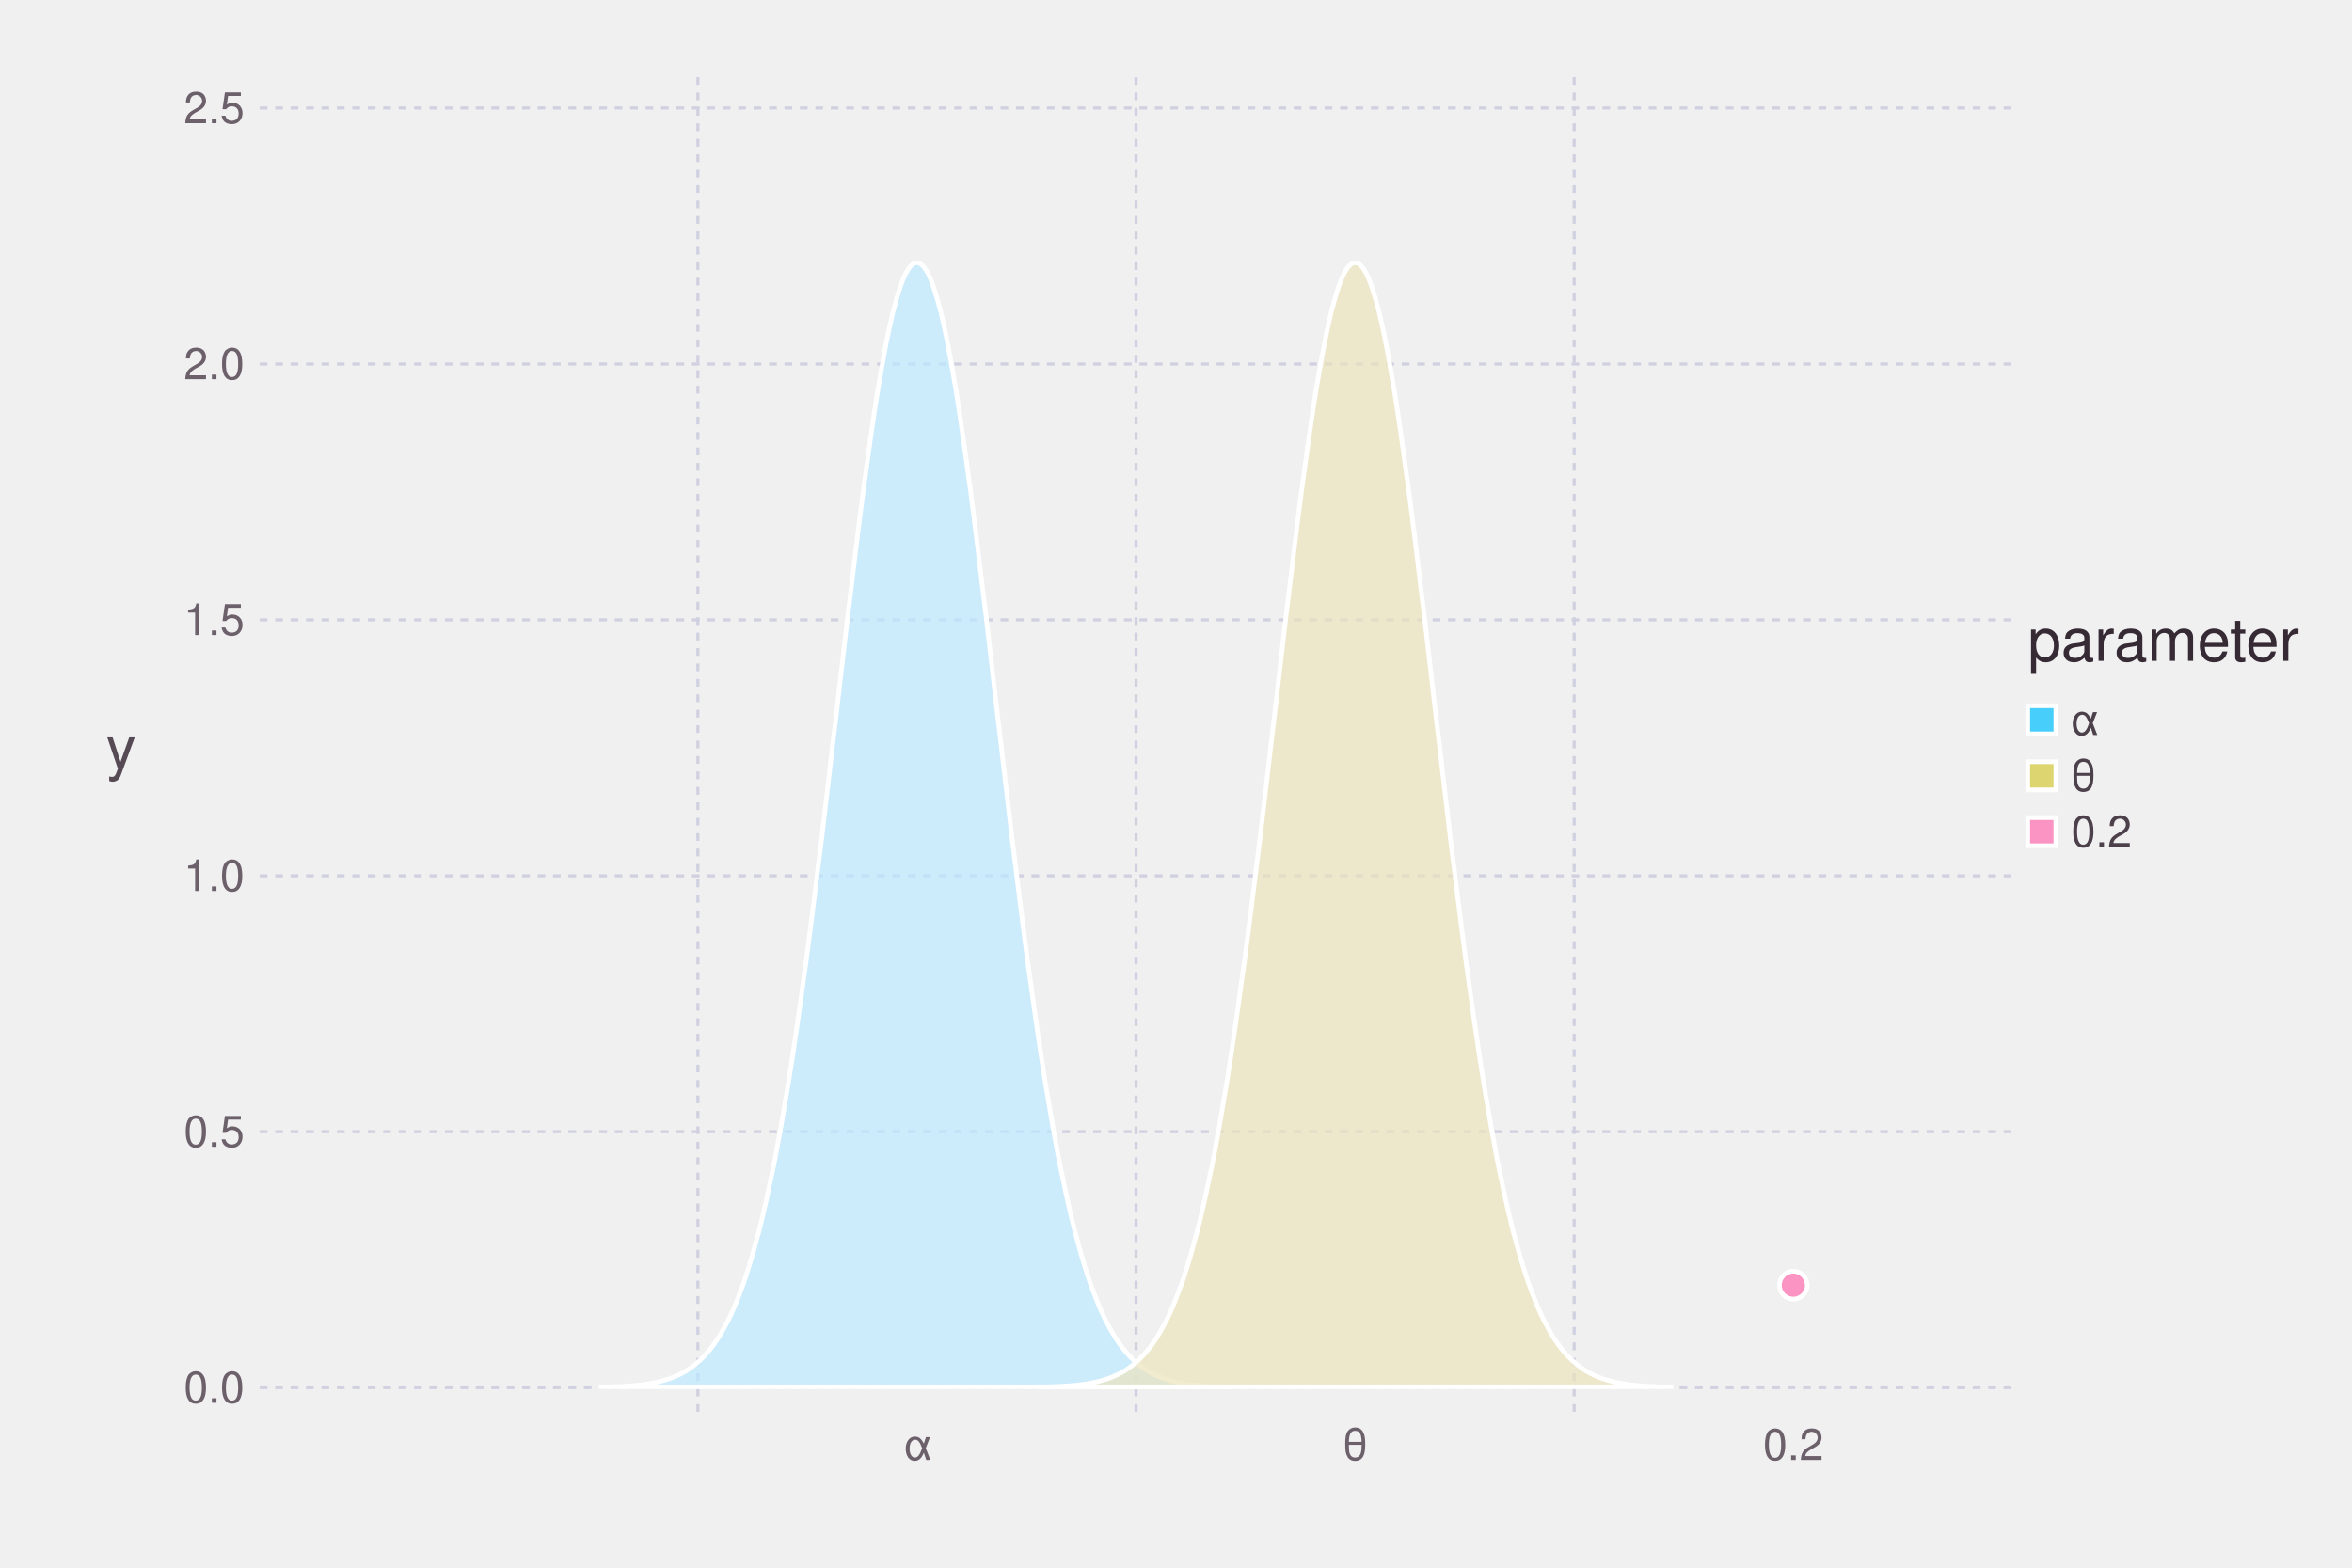
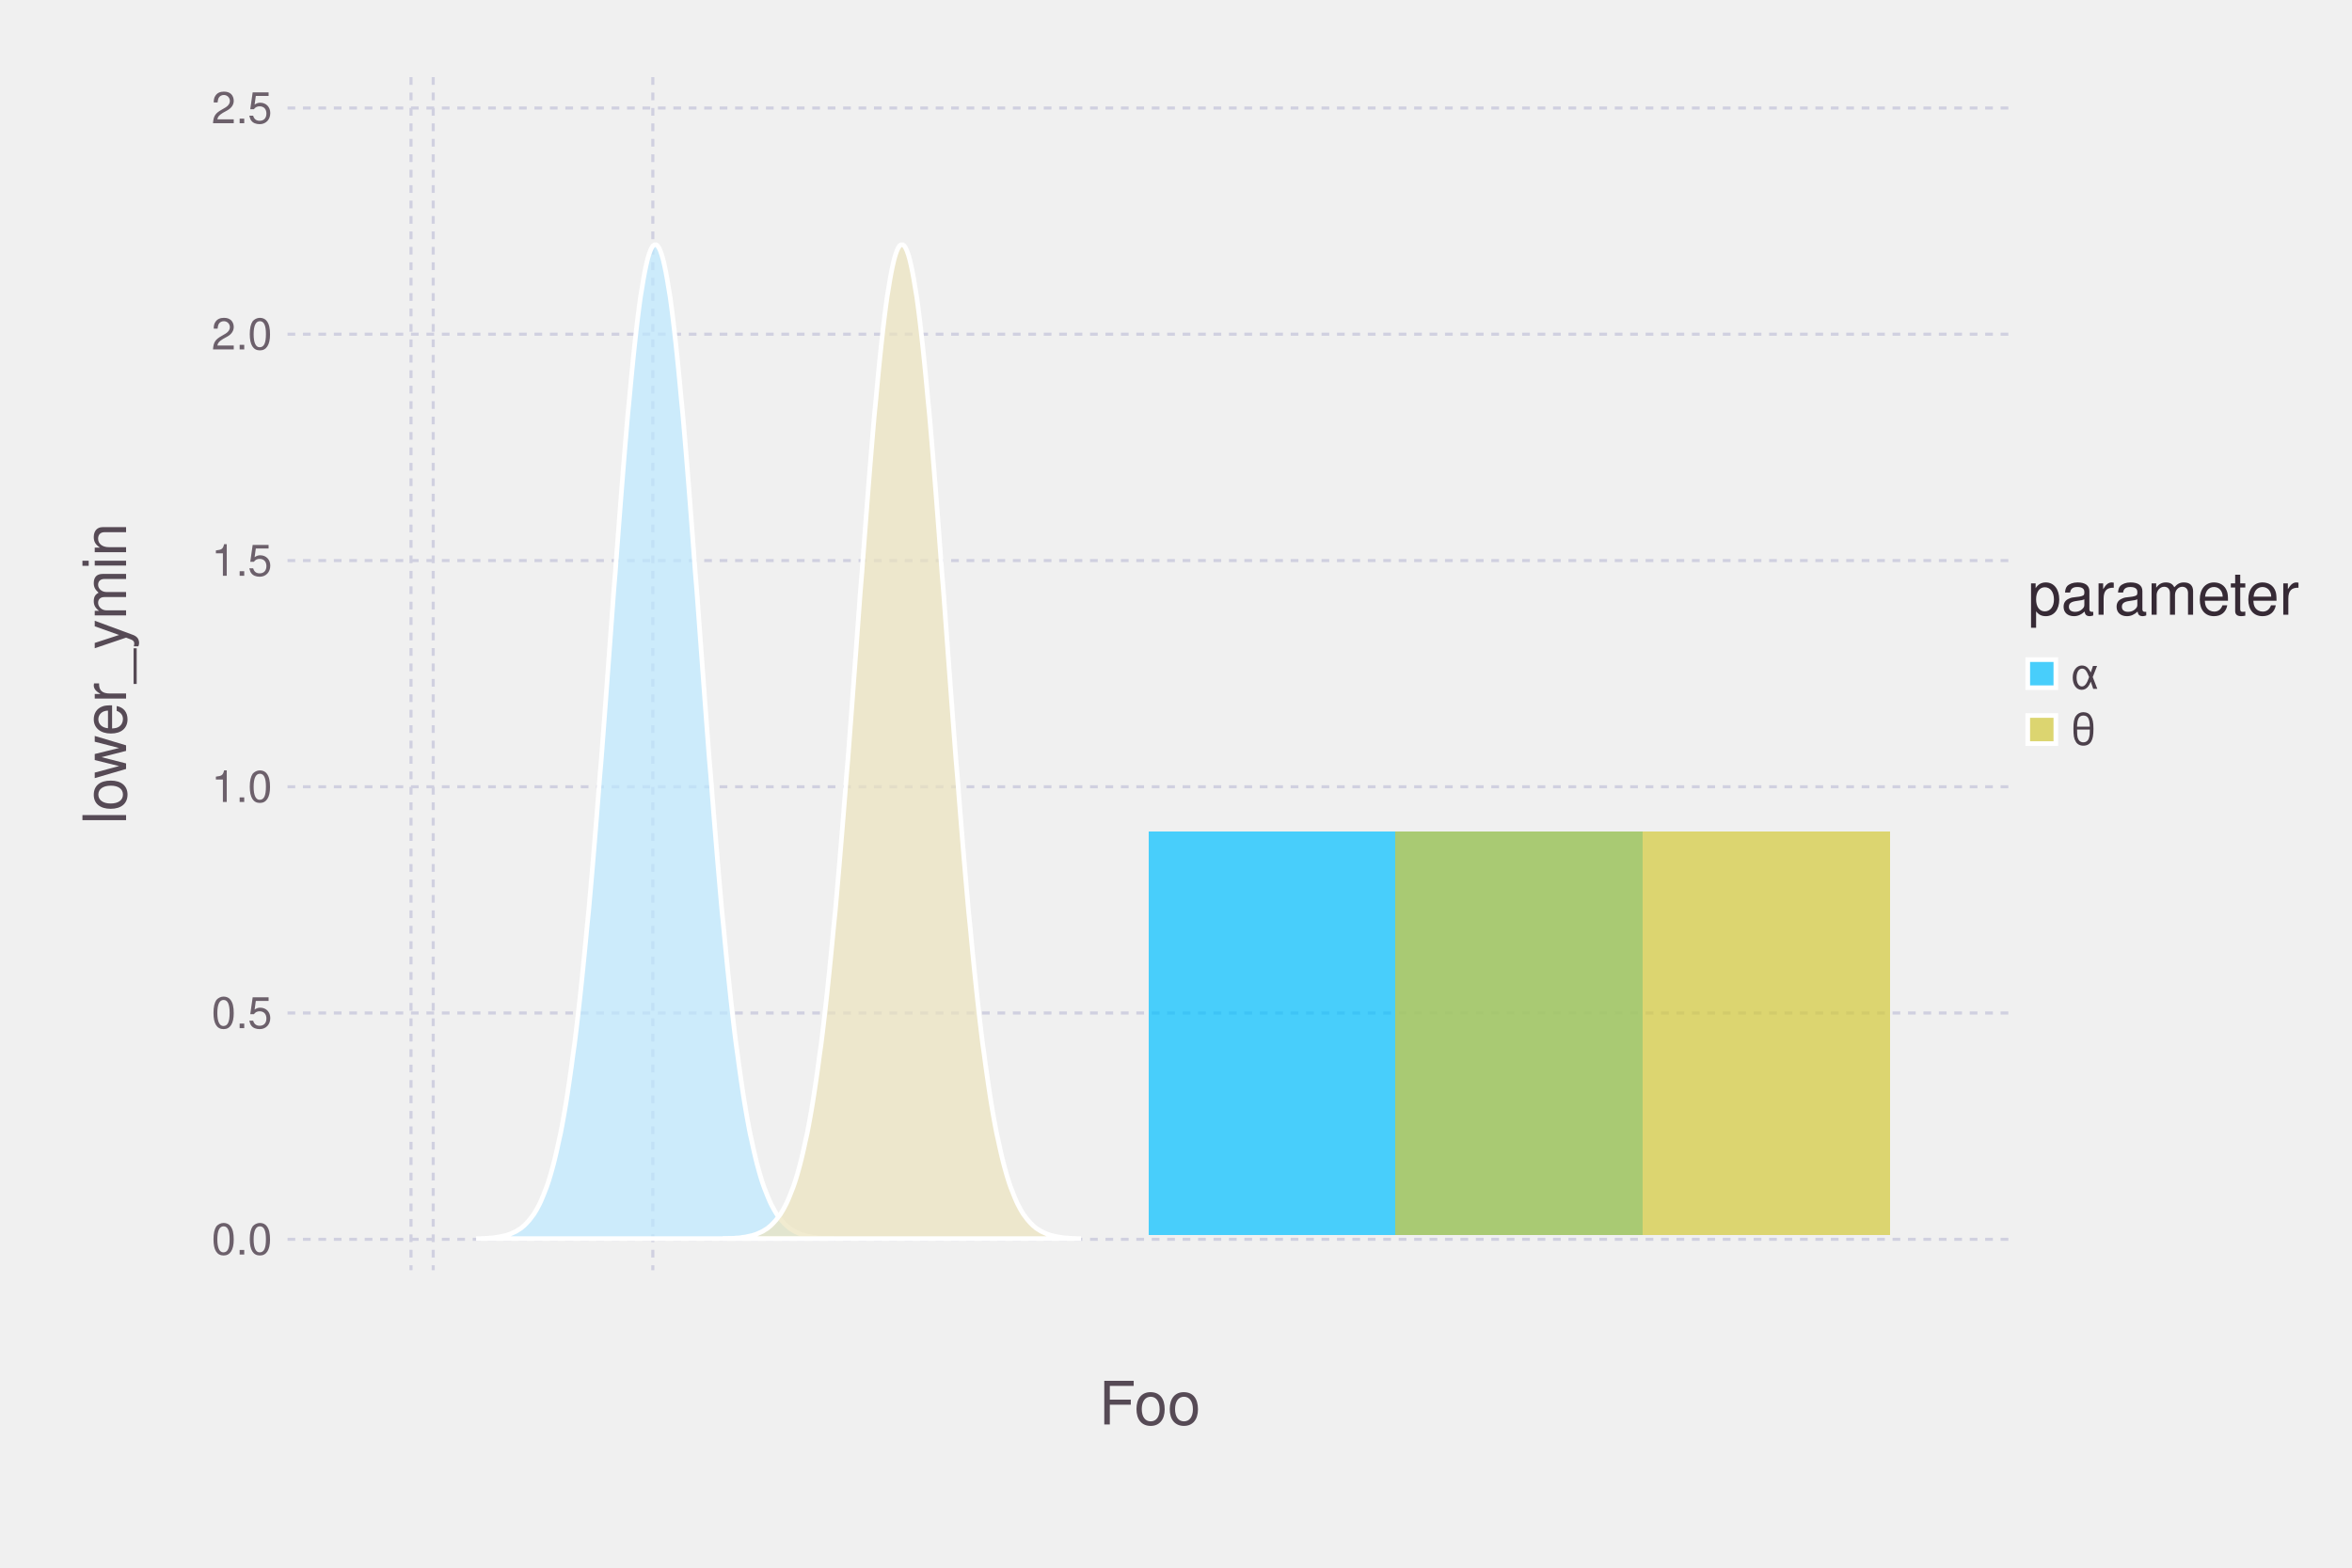
<svg xmlns="http://www.w3.org/2000/svg" version="1.2" width="152.4mm" height="101.6mm" viewBox="0 0 152.4 101.6" stroke="none" fill="#000000" stroke-width="0.3" font-size="3.88">
  <defs>
    <marker id="arrow" markerWidth="15" markerHeight="7" refX="5" refY="3.5" orient="auto" markerUnits="strokeWidth">
      <path d="M0,0 L15,3.5 L0,7 z" stroke="context-stroke" fill="context-stroke" />
    </marker>
  </defs>
-   <g class="plotroot yscalable" id="img-58073493-1">
-     <g class="guide xlabels" font-size="2.82" font-family="'PT Sans Caption','Helvetica Neue','Helvetica',sans-serif" fill="#6C606B" id="img-58073493-2">
-       <g transform="translate(31.02,92.93)">
+   <g class="plotroot yscalable" id="img-36704238-1">
+     <g font-size="3.88" font-family="'PT Sans','Helvetica Neue','Helvetica',sans-serif" fill="#564A55" stroke="#000000" stroke-opacity="0.000" id="img-36704238-2">
+       <g transform="translate(74.51,89.99)">
+         <g class="primitive">
+           <text text-anchor="middle" dy="0.6em">Foo</text>
+         </g>
+       </g>
+     </g>
+     <g class="guide xlabels" font-size="2.82" font-family="'PT Sans Caption','Helvetica Neue','Helvetica',sans-serif" fill="#6C606B" id="img-36704238-3">
+       <g transform="translate(26.63,83.32)">
        <g class="primitive">
          <text text-anchor="middle" dy="0.6em" />
        </g>
      </g>
-       <g transform="translate(59.41,92.93)">
+       <g transform="translate(28.07,83.32)">
        <g class="primitive">
-           <text text-anchor="middle" dy="0.6em">α</text>
+           <text text-anchor="middle" dy="0.6em" />
        </g>
      </g>
-       <g transform="translate(87.81,92.93)">
+       <g transform="translate(42.3,83.32)">
        <g class="primitive">
-           <text text-anchor="middle" dy="0.6em">θ</text>
-         </g>
-       </g>
-       <g transform="translate(116.2,92.93)">
-         <g class="primitive">
-           <text text-anchor="middle" dy="0.6em">0.2</text>
+           <text text-anchor="middle" dy="0.6em" />
        </g>
      </g>
    </g>
-     <g class="guide colorkey" id="img-58073493-3">
-       <g fill="#4C404B" font-size="2.82" font-family="'PT Sans','Helvetica Neue','Helvetica',sans-serif" id="img-58073493-4">
-         <g transform="translate(134.21,46.65)" id="img-58073493-5" class="color_α">
+     <g class="guide colorkey" id="img-36704238-4">
+       <g fill="#4C404B" font-size="2.82" font-family="'PT Sans','Helvetica Neue','Helvetica',sans-serif" id="img-36704238-5">
+         <g transform="translate(134.21,43.66)" id="img-36704238-6" class="color_α">
          <g class="primitive">
            <text dy="0.35em">α</text>
          </g>
        </g>
-         <g transform="translate(134.21,50.28)" id="img-58073493-6" class="color_θ">
+         <g transform="translate(134.21,47.28)" id="img-36704238-7" class="color_θ">
          <g class="primitive">
            <text dy="0.35em">θ</text>
          </g>
        </g>
-         <g transform="translate(134.21,53.9)" id="img-58073493-7" class="color_0.2">
-           <g class="primitive">
-             <text dy="0.35em">0.2</text>
-           </g>
-         </g>
      </g>
-       <g fill-opacity="0.7" id="img-58073493-8">
-         <g transform="translate(132.3,46.65)" id="img-58073493-9" class="color_α" fill="#00BFFF" stroke="#FFFFFF">
+       <g fill-opacity="0.7" id="img-36704238-8">
+         <g transform="translate(132.3,43.66)" id="img-36704238-9" fill="#00BFFF" stroke="#FFFFFF" class="color_α">
          <path d="M-0.91,-0.91 L0.91,-0.91 0.91,0.91 -0.91,0.91  z" class="primitive" />
        </g>
-         <g transform="translate(132.3,50.28)" id="img-58073493-10" class="color_θ" fill="#D4CA3A" stroke="#FFFFFF">
-           <path d="M-0.91,-0.91 L0.91,-0.91 0.91,0.91 -0.91,0.91  z" class="primitive" />
-         </g>
-         <g transform="translate(132.3,53.9)" id="img-58073493-11" class="color_0.2" fill="#FF6DAE" stroke="#FFFFFF">
+         <g transform="translate(132.3,47.28)" id="img-36704238-10" fill="#D4CA3A" stroke="#FFFFFF" class="color_θ">
          <path d="M-0.91,-0.91 L0.91,-0.91 0.91,0.91 -0.91,0.91  z" class="primitive" />
        </g>
      </g>
-       <g fill="#362A35" font-size="3.88" font-family="'PT Sans','Helvetica Neue','Helvetica',sans-serif" stroke="#000000" stroke-opacity="0.000" id="img-58073493-12">
-         <g transform="translate(131.4,42.83)" id="img-58073493-13">
+       <g fill="#362A35" font-size="3.88" font-family="'PT Sans','Helvetica Neue','Helvetica',sans-serif" stroke="#000000" stroke-opacity="0.000" id="img-36704238-11">
+         <g transform="translate(131.4,39.84)" id="img-36704238-12">
          <g class="primitive">
            <text dy="-0em">parameter</text>
          </g>
        </g>
      </g>
    </g>
-     <g clip-path="url(#img-58073493-14)">
-       <g id="img-58073493-15">
-         <g pointer-events="visible" stroke-width="0.3" fill="#000000" fill-opacity="0.000" stroke="#000000" stroke-opacity="0.000" class="guide background" id="img-58073493-16">
-           <g transform="translate(73.61,48.46)" id="img-58073493-17">
-             <path d="M-56.78,-43.46 L56.78,-43.46 56.78,43.46 -56.78,43.46  z" class="primitive" />
+     <g clip-path="url(#img-36704238-13)">
+       <g id="img-36704238-14">
+         <g pointer-events="visible" stroke-width="0.3" fill="#000000" fill-opacity="0.000" stroke="#000000" stroke-opacity="0.000" class="guide background" id="img-36704238-15">
+           <g transform="translate(74.51,43.66)" id="img-36704238-16">
+             <path d="M-55.88,-38.66 L55.88,-38.66 55.88,38.66 -55.88,38.66  z" class="primitive" />
          </g>
        </g>
-         <g class="guide ygridlines xfixed" stroke-dasharray="0.5,0.5" stroke-width="0.2" stroke="#D0D0E0" id="img-58073493-18">
-           <g transform="translate(73.61,89.93)" id="img-58073493-19">
-             <path fill="none" d="M-56.78,0 L56.78,0 " class="primitive" />
+         <g class="guide ygridlines xfixed" stroke-dasharray="0.5,0.5" stroke-width="0.2" stroke="#D0D0E0" id="img-36704238-17">
+           <g transform="translate(74.51,80.32)" id="img-36704238-18">
+             <path fill="none" d="M-55.88,0 L55.88,0 " class="primitive" />
          </g>
-           <g transform="translate(73.61,73.34)" id="img-58073493-20">
-             <path fill="none" d="M-56.78,0 L56.78,0 " class="primitive" />
+           <g transform="translate(74.51,65.65)" id="img-36704238-19">
+             <path fill="none" d="M-55.88,0 L55.88,0 " class="primitive" />
          </g>
-           <g transform="translate(73.61,56.76)" id="img-58073493-21">
-             <path fill="none" d="M-56.78,0 L56.78,0 " class="primitive" />
+           <g transform="translate(74.51,50.99)" id="img-36704238-20">
+             <path fill="none" d="M-55.88,0 L55.88,0 " class="primitive" />
          </g>
-           <g transform="translate(73.61,40.17)" id="img-58073493-22">
-             <path fill="none" d="M-56.78,0 L56.78,0 " class="primitive" />
+           <g transform="translate(74.51,36.33)" id="img-36704238-21">
+             <path fill="none" d="M-55.88,0 L55.88,0 " class="primitive" />
          </g>
-           <g transform="translate(73.61,23.59)" id="img-58073493-23">
-             <path fill="none" d="M-56.78,0 L56.78,0 " class="primitive" />
+           <g transform="translate(74.51,21.66)" id="img-36704238-22">
+             <path fill="none" d="M-55.88,0 L55.88,0 " class="primitive" />
          </g>
-           <g transform="translate(73.61,7)" id="img-58073493-24">
-             <path fill="none" d="M-56.78,0 L56.78,0 " class="primitive" />
+           <g transform="translate(74.51,7)" id="img-36704238-23">
+             <path fill="none" d="M-55.88,0 L55.88,0 " class="primitive" />
          </g>
        </g>
-         <g class="guide xgridlines yfixed" stroke-dasharray="0.5,0.5" stroke-width="0.2" stroke="#D0D0E0" id="img-58073493-25">
-           <g transform="translate(45.22,48.46)" id="img-58073493-26">
-             <path fill="none" d="M0,-43.46 L0,43.46 " class="primitive" />
+         <g class="guide xgridlines yfixed" stroke-dasharray="0.5,0.5" stroke-width="0.2" stroke="#D0D0E0" id="img-36704238-24">
+           <g transform="translate(26.63,43.66)" id="img-36704238-25">
+             <path fill="none" d="M0,-38.66 L0,38.66 " class="primitive" />
          </g>
-           <g transform="translate(73.61,48.46)" id="img-58073493-27">
-             <path fill="none" d="M0,-43.46 L0,43.46 " class="primitive" />
+           <g transform="translate(28.07,43.66)" id="img-36704238-26">
+             <path fill="none" d="M0,-38.66 L0,38.66 " class="primitive" />
          </g>
-           <g transform="translate(102,48.46)" id="img-58073493-28">
-             <path fill="none" d="M0,-43.46 L0,43.46 " class="primitive" />
+           <g transform="translate(42.3,43.66)" id="img-36704238-27">
+             <path fill="none" d="M0,-38.66 L0,38.66 " class="primitive" />
          </g>
        </g>
-         <g class="plotpanel" id="img-58073493-29">
-           <g class="geometry" id="img-58073493-30">
-             <g stroke-width="0.3" id="img-58073493-31">
-               <g class="color_0.2" fill-opacity="0.7" stroke="#FFFFFF" fill="#FF6DAE" id="img-58073493-32">
-                 <g class="marker" id="img-58073493-33">
-                   <g transform="translate(116.2,83.29)" id="img-58073493-34">
-                     <circle cx="0" cy="0" r="0.9" class="primitive" />
-                   </g>
-                 </g>
-               </g>
+         <g class="plotpanel" id="img-36704238-28">
+           <g shape-rendering="crispEdges" class="geometry" stroke="#000000" stroke-opacity="0.000" id="img-36704238-29">
+             <g transform="translate(90.45,66.95)" id="img-36704238-30" fill-opacity="0.7" fill="#00BFFF">
+               <path d="M-16.01,-13.08 L16.01,-13.08 16.01,13.08 -16.01,13.08  z" class="primitive" />
+             </g>
+             <g transform="translate(106.44,66.95)" id="img-36704238-31" fill-opacity="0.7" fill="#D4CA3A">
+               <path d="M-16.01,-13.08 L16.01,-13.08 16.01,13.08 -16.01,13.08  z" class="primitive" />
            </g>
          </g>
-           <g class="geometry" stroke-width="0.3" id="img-58073493-35">
-             <g transform="translate(59.41,67.17)" id="img-58073493-36" fill="#BDE8FF" stroke="#FFFFFF" fill-opacity="0.7">
-               <path d="M-20.61,22.71 L-20.45,22.71 -20.29,22.71 -20.13,22.71 -19.96,22.71 -19.8,22.7 -19.64,22.7 -19.48,22.69 -19.32,22.69 -19.16,22.68 -18.99,22.67 -18.83,22.66 -18.67,22.65 -18.51,22.64 -18.35,22.63 -18.19,22.61 -18.02,22.6 -17.86,22.58 -17.7,22.56 -17.54,22.53 -17.38,22.51 -17.22,22.48 -17.05,22.45 -16.89,22.42 -16.73,22.38 -16.57,22.34 -16.41,22.3 -16.25,22.25 -16.08,22.2 -15.92,22.14 -15.76,22.08 -15.6,22.01 -15.44,21.94 -15.28,21.86 -15.11,21.77 -14.95,21.68 -14.79,21.57 -14.63,21.46 -14.47,21.34 -14.31,21.21 -14.14,21.07 -13.98,20.92 -13.82,20.76 -13.66,20.59 -13.5,20.4 -13.34,20.2 -13.17,19.98 -13.01,19.75 -12.85,19.51 -12.69,19.24 -12.53,18.96 -12.37,18.66 -12.2,18.34 -12.04,18.01 -11.88,17.65 -11.72,17.27 -11.56,16.86 -11.4,16.44 -11.23,15.99 -11.07,15.51 -10.91,15.01 -10.75,14.48 -10.59,13.93 -10.43,13.34 -10.26,12.73 -10.1,12.09 -9.94,11.42 -9.78,10.72 -9.62,9.98 -9.46,9.22 -9.29,8.43 -9.13,7.6 -8.97,6.74 -8.81,5.85 -8.65,4.93 -8.49,3.97 -8.32,2.99 -8.16,1.97 -8,0.92 -7.84,-0.16 -7.68,-1.27 -7.52,-2.41 -7.36,-3.57 -7.19,-4.76 -7.03,-5.98 -6.87,-7.22 -6.71,-8.49 -6.55,-9.77 -6.39,-11.08 -6.22,-12.4 -6.06,-13.74 -5.9,-15.1 -5.74,-16.46 -5.58,-17.84 -5.42,-19.22 -5.25,-20.6 -5.09,-21.99 -4.93,-23.38 -4.77,-24.76 -4.61,-26.13 -4.45,-27.5 -4.28,-28.85 -4.12,-30.19 -3.96,-31.51 -3.8,-32.81 -3.64,-34.08 -3.48,-35.32 -3.31,-36.53 -3.15,-37.71 -2.99,-38.85 -2.83,-39.95 -2.67,-41.01 -2.51,-42.02 -2.34,-42.99 -2.18,-43.9 -2.02,-44.76 -1.86,-45.56 -1.7,-46.3 -1.54,-46.99 -1.37,-47.61 -1.21,-48.16 -1.05,-48.65 -0.89,-49.08 -0.73,-49.43 -0.57,-49.71 -0.4,-49.93 -0.24,-50.07 -0.08,-50.14 0.08,-50.14 0.24,-50.07 0.4,-49.93 0.57,-49.71 0.73,-49.43 0.89,-49.08 1.05,-48.65 1.21,-48.16 1.37,-47.61 1.54,-46.99 1.7,-46.3 1.86,-45.56 2.02,-44.76 2.18,-43.9 2.34,-42.99 2.51,-42.02 2.67,-41.01 2.83,-39.95 2.99,-38.85 3.15,-37.71 3.31,-36.53 3.48,-35.32 3.64,-34.08 3.8,-32.81 3.96,-31.51 4.12,-30.19 4.28,-28.85 4.45,-27.5 4.61,-26.13 4.77,-24.76 4.93,-23.38 5.09,-21.99 5.25,-20.6 5.42,-19.22 5.58,-17.84 5.74,-16.46 5.9,-15.1 6.06,-13.74 6.22,-12.4 6.39,-11.08 6.55,-9.77 6.71,-8.49 6.87,-7.22 7.03,-5.98 7.19,-4.76 7.36,-3.57 7.52,-2.41 7.68,-1.27 7.84,-0.16 8,0.92 8.16,1.97 8.32,2.99 8.49,3.97 8.65,4.93 8.81,5.85 8.97,6.74 9.13,7.6 9.29,8.43 9.46,9.22 9.62,9.98 9.78,10.72 9.94,11.42 10.1,12.09 10.26,12.73 10.43,13.34 10.59,13.93 10.75,14.48 10.91,15.01 11.07,15.51 11.23,15.99 11.4,16.44 11.56,16.86 11.72,17.27 11.88,17.65 12.04,18.01 12.2,18.34 12.37,18.66 12.53,18.96 12.69,19.24 12.85,19.51 13.01,19.75 13.17,19.98 13.34,20.2 13.5,20.4 13.66,20.59 13.82,20.76 13.98,20.92 14.14,21.07 14.31,21.21 14.47,21.34 14.63,21.46 14.79,21.57 14.95,21.68 15.11,21.77 15.28,21.86 15.44,21.94 15.6,22.01 15.76,22.08 15.92,22.14 16.08,22.2 16.25,22.25 16.41,22.3 16.57,22.34 16.73,22.38 16.89,22.42 17.05,22.45 17.22,22.48 17.38,22.51 17.54,22.53 17.7,22.56 17.86,22.58 18.02,22.6 18.19,22.61 18.35,22.63 18.51,22.64 18.67,22.65 18.83,22.66 18.99,22.67 19.16,22.68 19.32,22.69 19.48,22.69 19.64,22.7 19.8,22.7 19.96,22.71 20.13,22.71 20.29,22.71 20.45,22.71 20.61,22.71  z" class="primitive" />
+           <g class="geometry" stroke-width="0.3" id="img-36704238-32">
+             <g transform="translate(42.46,60.19)" id="img-36704238-33" stroke="#FFFFFF" fill-opacity="0.7" fill="#BDE8FF">
+               <path d="M-11.61,20.08 L-11.52,20.08 -11.42,20.08 -11.33,20.08 -11.24,20.07 -11.15,20.07 -11.06,20.07 -10.97,20.06 -10.88,20.06 -10.79,20.05 -10.7,20.04 -10.61,20.04 -10.51,20.03 -10.42,20.02 -10.33,20 -10.24,19.99 -10.15,19.98 -10.06,19.96 -9.97,19.94 -9.88,19.92 -9.79,19.9 -9.69,19.88 -9.6,19.85 -9.51,19.82 -9.42,19.79 -9.33,19.75 -9.24,19.71 -9.15,19.67 -9.06,19.63 -8.97,19.58 -8.88,19.52 -8.78,19.46 -8.69,19.4 -8.6,19.32 -8.51,19.25 -8.42,19.16 -8.33,19.07 -8.24,18.97 -8.15,18.87 -8.06,18.75 -7.97,18.63 -7.87,18.5 -7.78,18.35 -7.69,18.2 -7.6,18.03 -7.51,17.86 -7.42,17.67 -7.33,17.46 -7.24,17.24 -7.15,17.01 -7.05,16.76 -6.96,16.5 -6.87,16.22 -6.78,15.92 -6.69,15.6 -6.6,15.27 -6.51,14.91 -6.42,14.53 -6.33,14.13 -6.24,13.71 -6.14,13.27 -6.05,12.8 -5.96,12.31 -5.87,11.8 -5.78,11.26 -5.69,10.69 -5.6,10.09 -5.51,9.47 -5.42,8.83 -5.33,8.15 -5.23,7.45 -5.14,6.72 -5.05,5.96 -4.96,5.17 -4.87,4.36 -4.78,3.51 -4.69,2.64 -4.6,1.74 -4.51,0.81 -4.42,-0.14 -4.32,-1.12 -4.23,-2.13 -4.14,-3.16 -4.05,-4.21 -3.96,-5.29 -3.87,-6.39 -3.78,-7.5 -3.69,-8.64 -3.6,-9.8 -3.5,-10.97 -3.41,-12.15 -3.32,-13.35 -3.23,-14.55 -3.14,-15.77 -3.05,-16.99 -2.96,-18.21 -2.87,-19.44 -2.78,-20.67 -2.69,-21.89 -2.59,-23.1 -2.5,-24.31 -2.41,-25.51 -2.32,-26.69 -2.23,-27.86 -2.14,-29 -2.05,-30.13 -1.96,-31.23 -1.87,-32.3 -1.78,-33.34 -1.68,-34.35 -1.59,-35.32 -1.5,-36.26 -1.41,-37.15 -1.32,-38 -1.23,-38.81 -1.14,-39.57 -1.05,-40.28 -0.96,-40.94 -0.86,-41.54 -0.77,-42.09 -0.68,-42.58 -0.59,-43.01 -0.5,-43.39 -0.41,-43.7 -0.32,-43.95 -0.23,-44.14 -0.14,-44.27 -0.05,-44.33 0.05,-44.33 0.14,-44.27 0.23,-44.14 0.32,-43.95 0.41,-43.7 0.5,-43.39 0.59,-43.01 0.68,-42.58 0.77,-42.09 0.86,-41.54 0.96,-40.94 1.05,-40.28 1.14,-39.57 1.23,-38.81 1.32,-38 1.41,-37.15 1.5,-36.26 1.59,-35.32 1.68,-34.35 1.78,-33.34 1.87,-32.3 1.96,-31.23 2.05,-30.13 2.14,-29 2.23,-27.86 2.32,-26.69 2.41,-25.51 2.5,-24.31 2.59,-23.1 2.69,-21.89 2.78,-20.67 2.87,-19.44 2.96,-18.21 3.05,-16.99 3.14,-15.77 3.23,-14.55 3.32,-13.35 3.41,-12.15 3.5,-10.97 3.6,-9.8 3.69,-8.64 3.78,-7.5 3.87,-6.39 3.96,-5.29 4.05,-4.21 4.14,-3.16 4.23,-2.13 4.32,-1.12 4.42,-0.14 4.51,0.81 4.6,1.74 4.69,2.64 4.78,3.51 4.87,4.36 4.96,5.17 5.05,5.96 5.14,6.72 5.23,7.45 5.33,8.15 5.42,8.83 5.51,9.47 5.6,10.09 5.69,10.69 5.78,11.26 5.87,11.8 5.96,12.31 6.05,12.8 6.14,13.27 6.24,13.71 6.33,14.13 6.42,14.53 6.51,14.91 6.6,15.27 6.69,15.6 6.78,15.92 6.87,16.22 6.96,16.5 7.05,16.76 7.15,17.01 7.24,17.24 7.33,17.46 7.42,17.67 7.51,17.86 7.6,18.03 7.69,18.2 7.78,18.35 7.87,18.5 7.97,18.63 8.06,18.75 8.15,18.87 8.24,18.97 8.33,19.07 8.42,19.16 8.51,19.25 8.6,19.32 8.69,19.4 8.78,19.46 8.88,19.52 8.97,19.58 9.06,19.63 9.15,19.67 9.24,19.71 9.33,19.75 9.42,19.79 9.51,19.82 9.6,19.85 9.69,19.88 9.79,19.9 9.88,19.92 9.97,19.94 10.06,19.96 10.15,19.98 10.24,19.99 10.33,20 10.42,20.02 10.51,20.03 10.61,20.04 10.7,20.04 10.79,20.05 10.88,20.06 10.97,20.06 11.06,20.07 11.15,20.07 11.24,20.07 11.33,20.08 11.42,20.08 11.52,20.08 11.61,20.08  z" class="primitive" />
            </g>
-             <g transform="translate(87.81,67.17)" id="img-58073493-37" fill="#EBE3BD" stroke="#FFFFFF" fill-opacity="0.7">
-               <path d="M-20.61,22.71 L-20.45,22.71 -20.29,22.71 -20.13,22.71 -19.96,22.71 -19.8,22.7 -19.64,22.7 -19.48,22.69 -19.32,22.69 -19.16,22.68 -18.99,22.67 -18.83,22.66 -18.67,22.65 -18.51,22.64 -18.35,22.63 -18.19,22.61 -18.02,22.6 -17.86,22.58 -17.7,22.56 -17.54,22.53 -17.38,22.51 -17.22,22.48 -17.05,22.45 -16.89,22.42 -16.73,22.38 -16.57,22.34 -16.41,22.3 -16.25,22.25 -16.08,22.2 -15.92,22.14 -15.76,22.08 -15.6,22.01 -15.44,21.94 -15.28,21.86 -15.11,21.77 -14.95,21.68 -14.79,21.57 -14.63,21.46 -14.47,21.34 -14.31,21.21 -14.14,21.07 -13.98,20.92 -13.82,20.76 -13.66,20.59 -13.5,20.4 -13.34,20.2 -13.17,19.98 -13.01,19.75 -12.85,19.51 -12.69,19.24 -12.53,18.96 -12.37,18.66 -12.2,18.34 -12.04,18.01 -11.88,17.65 -11.72,17.27 -11.56,16.86 -11.4,16.44 -11.23,15.99 -11.07,15.51 -10.91,15.01 -10.75,14.48 -10.59,13.93 -10.43,13.34 -10.26,12.73 -10.1,12.09 -9.94,11.42 -9.78,10.72 -9.62,9.98 -9.46,9.22 -9.29,8.43 -9.13,7.6 -8.97,6.74 -8.81,5.85 -8.65,4.93 -8.49,3.97 -8.32,2.99 -8.16,1.97 -8,0.92 -7.84,-0.16 -7.68,-1.27 -7.52,-2.41 -7.36,-3.57 -7.19,-4.76 -7.03,-5.98 -6.87,-7.22 -6.71,-8.49 -6.55,-9.77 -6.39,-11.08 -6.22,-12.4 -6.06,-13.74 -5.9,-15.1 -5.74,-16.46 -5.58,-17.84 -5.42,-19.22 -5.25,-20.6 -5.09,-21.99 -4.93,-23.38 -4.77,-24.76 -4.61,-26.13 -4.45,-27.5 -4.28,-28.85 -4.12,-30.19 -3.96,-31.51 -3.8,-32.81 -3.64,-34.08 -3.48,-35.32 -3.31,-36.53 -3.15,-37.71 -2.99,-38.85 -2.83,-39.95 -2.67,-41.01 -2.51,-42.02 -2.34,-42.99 -2.18,-43.9 -2.02,-44.76 -1.86,-45.56 -1.7,-46.3 -1.54,-46.99 -1.37,-47.61 -1.21,-48.16 -1.05,-48.65 -0.89,-49.08 -0.73,-49.43 -0.57,-49.71 -0.4,-49.93 -0.24,-50.07 -0.08,-50.14 0.08,-50.14 0.24,-50.07 0.4,-49.93 0.57,-49.71 0.73,-49.43 0.89,-49.08 1.05,-48.65 1.21,-48.16 1.37,-47.61 1.54,-46.99 1.7,-46.3 1.86,-45.56 2.02,-44.76 2.18,-43.9 2.34,-42.99 2.51,-42.02 2.67,-41.01 2.83,-39.95 2.99,-38.85 3.15,-37.71 3.31,-36.53 3.48,-35.32 3.64,-34.08 3.8,-32.81 3.96,-31.51 4.12,-30.19 4.28,-28.85 4.45,-27.5 4.61,-26.13 4.77,-24.76 4.93,-23.38 5.09,-21.99 5.25,-20.6 5.42,-19.22 5.58,-17.84 5.74,-16.46 5.9,-15.1 6.06,-13.74 6.22,-12.4 6.39,-11.08 6.55,-9.77 6.71,-8.49 6.87,-7.22 7.03,-5.98 7.19,-4.76 7.36,-3.57 7.52,-2.41 7.68,-1.27 7.84,-0.16 8,0.92 8.16,1.97 8.32,2.99 8.49,3.97 8.65,4.93 8.81,5.85 8.97,6.74 9.13,7.6 9.29,8.43 9.46,9.22 9.62,9.98 9.78,10.72 9.94,11.42 10.1,12.09 10.26,12.73 10.43,13.34 10.59,13.93 10.75,14.48 10.91,15.01 11.07,15.51 11.23,15.99 11.4,16.44 11.56,16.86 11.72,17.27 11.88,17.65 12.04,18.01 12.2,18.34 12.37,18.66 12.53,18.96 12.69,19.24 12.85,19.51 13.01,19.75 13.17,19.98 13.34,20.2 13.5,20.4 13.66,20.59 13.82,20.76 13.98,20.92 14.14,21.07 14.31,21.21 14.47,21.34 14.63,21.46 14.79,21.57 14.95,21.68 15.11,21.77 15.28,21.86 15.44,21.94 15.6,22.01 15.76,22.08 15.92,22.14 16.08,22.2 16.25,22.25 16.41,22.3 16.57,22.34 16.73,22.38 16.89,22.42 17.05,22.45 17.22,22.48 17.38,22.51 17.54,22.53 17.7,22.56 17.86,22.58 18.02,22.6 18.19,22.61 18.35,22.63 18.51,22.64 18.67,22.65 18.83,22.66 18.99,22.67 19.16,22.68 19.32,22.69 19.48,22.69 19.64,22.7 19.8,22.7 19.96,22.71 20.13,22.71 20.29,22.71 20.45,22.71 20.61,22.71  z" class="primitive" />
+             <g transform="translate(58.44,60.19)" id="img-36704238-34" stroke="#FFFFFF" fill-opacity="0.7" fill="#EBE3BD">
+               <path d="M-11.61,20.08 L-11.52,20.08 -11.42,20.08 -11.33,20.08 -11.24,20.07 -11.15,20.07 -11.06,20.07 -10.97,20.06 -10.88,20.06 -10.79,20.05 -10.7,20.04 -10.61,20.04 -10.51,20.03 -10.42,20.02 -10.33,20 -10.24,19.99 -10.15,19.98 -10.06,19.96 -9.97,19.94 -9.88,19.92 -9.79,19.9 -9.69,19.88 -9.6,19.85 -9.51,19.82 -9.42,19.79 -9.33,19.75 -9.24,19.71 -9.15,19.67 -9.06,19.63 -8.97,19.58 -8.88,19.52 -8.78,19.46 -8.69,19.4 -8.6,19.32 -8.51,19.25 -8.42,19.16 -8.33,19.07 -8.24,18.97 -8.15,18.87 -8.06,18.75 -7.97,18.63 -7.87,18.5 -7.78,18.35 -7.69,18.2 -7.6,18.03 -7.51,17.86 -7.42,17.67 -7.33,17.46 -7.24,17.24 -7.15,17.01 -7.05,16.76 -6.96,16.5 -6.87,16.22 -6.78,15.92 -6.69,15.6 -6.6,15.27 -6.51,14.91 -6.42,14.53 -6.33,14.13 -6.24,13.71 -6.14,13.27 -6.05,12.8 -5.96,12.31 -5.87,11.8 -5.78,11.26 -5.69,10.69 -5.6,10.09 -5.51,9.47 -5.42,8.83 -5.33,8.15 -5.23,7.45 -5.14,6.72 -5.05,5.96 -4.96,5.17 -4.87,4.36 -4.78,3.51 -4.69,2.64 -4.6,1.74 -4.51,0.81 -4.42,-0.14 -4.32,-1.12 -4.23,-2.13 -4.14,-3.16 -4.05,-4.21 -3.96,-5.29 -3.87,-6.39 -3.78,-7.5 -3.69,-8.64 -3.6,-9.8 -3.5,-10.97 -3.41,-12.15 -3.32,-13.35 -3.23,-14.55 -3.14,-15.77 -3.05,-16.99 -2.96,-18.21 -2.87,-19.44 -2.78,-20.67 -2.69,-21.89 -2.59,-23.1 -2.5,-24.31 -2.41,-25.51 -2.32,-26.69 -2.23,-27.86 -2.14,-29 -2.05,-30.13 -1.96,-31.23 -1.87,-32.3 -1.78,-33.34 -1.68,-34.35 -1.59,-35.32 -1.5,-36.26 -1.41,-37.15 -1.32,-38 -1.23,-38.81 -1.14,-39.57 -1.05,-40.28 -0.96,-40.94 -0.86,-41.54 -0.77,-42.09 -0.68,-42.58 -0.59,-43.01 -0.5,-43.39 -0.41,-43.7 -0.32,-43.95 -0.23,-44.14 -0.14,-44.27 -0.05,-44.33 0.05,-44.33 0.14,-44.27 0.23,-44.14 0.32,-43.95 0.41,-43.7 0.5,-43.39 0.59,-43.01 0.68,-42.58 0.77,-42.09 0.86,-41.54 0.96,-40.94 1.05,-40.28 1.14,-39.57 1.23,-38.81 1.32,-38 1.41,-37.15 1.5,-36.26 1.59,-35.32 1.68,-34.35 1.78,-33.34 1.87,-32.3 1.96,-31.23 2.05,-30.13 2.14,-29 2.23,-27.86 2.32,-26.69 2.41,-25.51 2.5,-24.31 2.59,-23.1 2.69,-21.89 2.78,-20.67 2.87,-19.44 2.96,-18.21 3.05,-16.99 3.14,-15.77 3.23,-14.55 3.32,-13.35 3.41,-12.15 3.5,-10.97 3.6,-9.8 3.69,-8.64 3.78,-7.5 3.87,-6.39 3.96,-5.29 4.05,-4.21 4.14,-3.16 4.23,-2.13 4.32,-1.12 4.42,-0.14 4.51,0.81 4.6,1.74 4.69,2.64 4.78,3.51 4.87,4.36 4.96,5.17 5.05,5.96 5.14,6.72 5.23,7.45 5.33,8.15 5.42,8.83 5.51,9.47 5.6,10.09 5.69,10.69 5.78,11.26 5.87,11.8 5.96,12.31 6.05,12.8 6.14,13.27 6.24,13.71 6.33,14.13 6.42,14.53 6.51,14.91 6.6,15.27 6.69,15.6 6.78,15.92 6.87,16.22 6.96,16.5 7.05,16.76 7.15,17.01 7.24,17.24 7.33,17.46 7.42,17.67 7.51,17.86 7.6,18.03 7.69,18.2 7.78,18.35 7.87,18.5 7.97,18.63 8.06,18.75 8.15,18.87 8.24,18.97 8.33,19.07 8.42,19.16 8.51,19.25 8.6,19.32 8.69,19.4 8.78,19.46 8.88,19.52 8.97,19.58 9.06,19.63 9.15,19.67 9.24,19.71 9.33,19.75 9.42,19.79 9.51,19.82 9.6,19.85 9.69,19.88 9.79,19.9 9.88,19.92 9.97,19.94 10.06,19.96 10.15,19.98 10.24,19.99 10.33,20 10.42,20.02 10.51,20.03 10.61,20.04 10.7,20.04 10.79,20.05 10.88,20.06 10.97,20.06 11.06,20.07 11.15,20.07 11.24,20.07 11.33,20.08 11.42,20.08 11.52,20.08 11.61,20.08  z" class="primitive" />
            </g>
          </g>
        </g>
      </g>
    </g>
-     <g class="guide ylabels" font-size="2.82" font-family="'PT Sans Caption','Helvetica Neue','Helvetica',sans-serif" fill="#6C606B" id="img-58073493-38">
-       <g transform="translate(15.83,89.93)" id="img-58073493-39">
+     <g class="guide ylabels" font-size="2.82" font-family="'PT Sans Caption','Helvetica Neue','Helvetica',sans-serif" fill="#6C606B" id="img-36704238-35">
+       <g transform="translate(17.63,80.32)" id="img-36704238-36">
        <g class="primitive">
          <text text-anchor="end" dy="0.35em">0.0</text>
        </g>
      </g>
-       <g transform="translate(15.83,73.34)" id="img-58073493-40">
+       <g transform="translate(17.63,65.65)" id="img-36704238-37">
        <g class="primitive">
          <text text-anchor="end" dy="0.35em">0.5</text>
        </g>
      </g>
-       <g transform="translate(15.83,56.76)" id="img-58073493-41">
+       <g transform="translate(17.63,50.99)" id="img-36704238-38">
        <g class="primitive">
          <text text-anchor="end" dy="0.35em">1.0</text>
        </g>
      </g>
-       <g transform="translate(15.83,40.17)" id="img-58073493-42">
+       <g transform="translate(17.63,36.33)" id="img-36704238-39">
        <g class="primitive">
          <text text-anchor="end" dy="0.35em">1.5</text>
        </g>
      </g>
-       <g transform="translate(15.83,23.59)" id="img-58073493-43">
+       <g transform="translate(17.63,21.66)" id="img-36704238-40">
        <g class="primitive">
          <text text-anchor="end" dy="0.35em">2.0</text>
        </g>
      </g>
-       <g transform="translate(15.83,7)" id="img-58073493-44">
+       <g transform="translate(17.63,7)" id="img-36704238-41">
        <g class="primitive">
          <text text-anchor="end" dy="0.35em">2.5</text>
        </g>
      </g>
    </g>
-     <g font-size="3.88" font-family="'PT Sans','Helvetica Neue','Helvetica',sans-serif" fill="#564A55" stroke="#000000" stroke-opacity="0.000" id="img-58073493-45">
-       <g transform="translate(8.81,48.46)" id="img-58073493-46">
+     <g font-size="3.88" font-family="'PT Sans','Helvetica Neue','Helvetica',sans-serif" fill="#564A55" stroke="#000000" stroke-opacity="0.000" id="img-36704238-42">
+       <g transform="translate(8.81,41.66)" id="img-36704238-43">
        <g class="primitive">
-           <text text-anchor="end" dy="0.35em">y</text>
+           <text text-anchor="middle" dy="0.35em" transform="rotate(-90,0, 2)">lower_ymin</text>
        </g>
      </g>
    </g>
  </g>
  <defs>
-     <clipPath id="img-58073493-14">
-       <path d="M16.83,5 L130.4,5 130.4,91.93 16.83,91.93 " />
+     <clipPath id="img-36704238-13">
+       <path d="M18.63,5 L130.4,5 130.4,82.32 18.63,82.32 " />
    </clipPath>
  </defs>
</svg>
